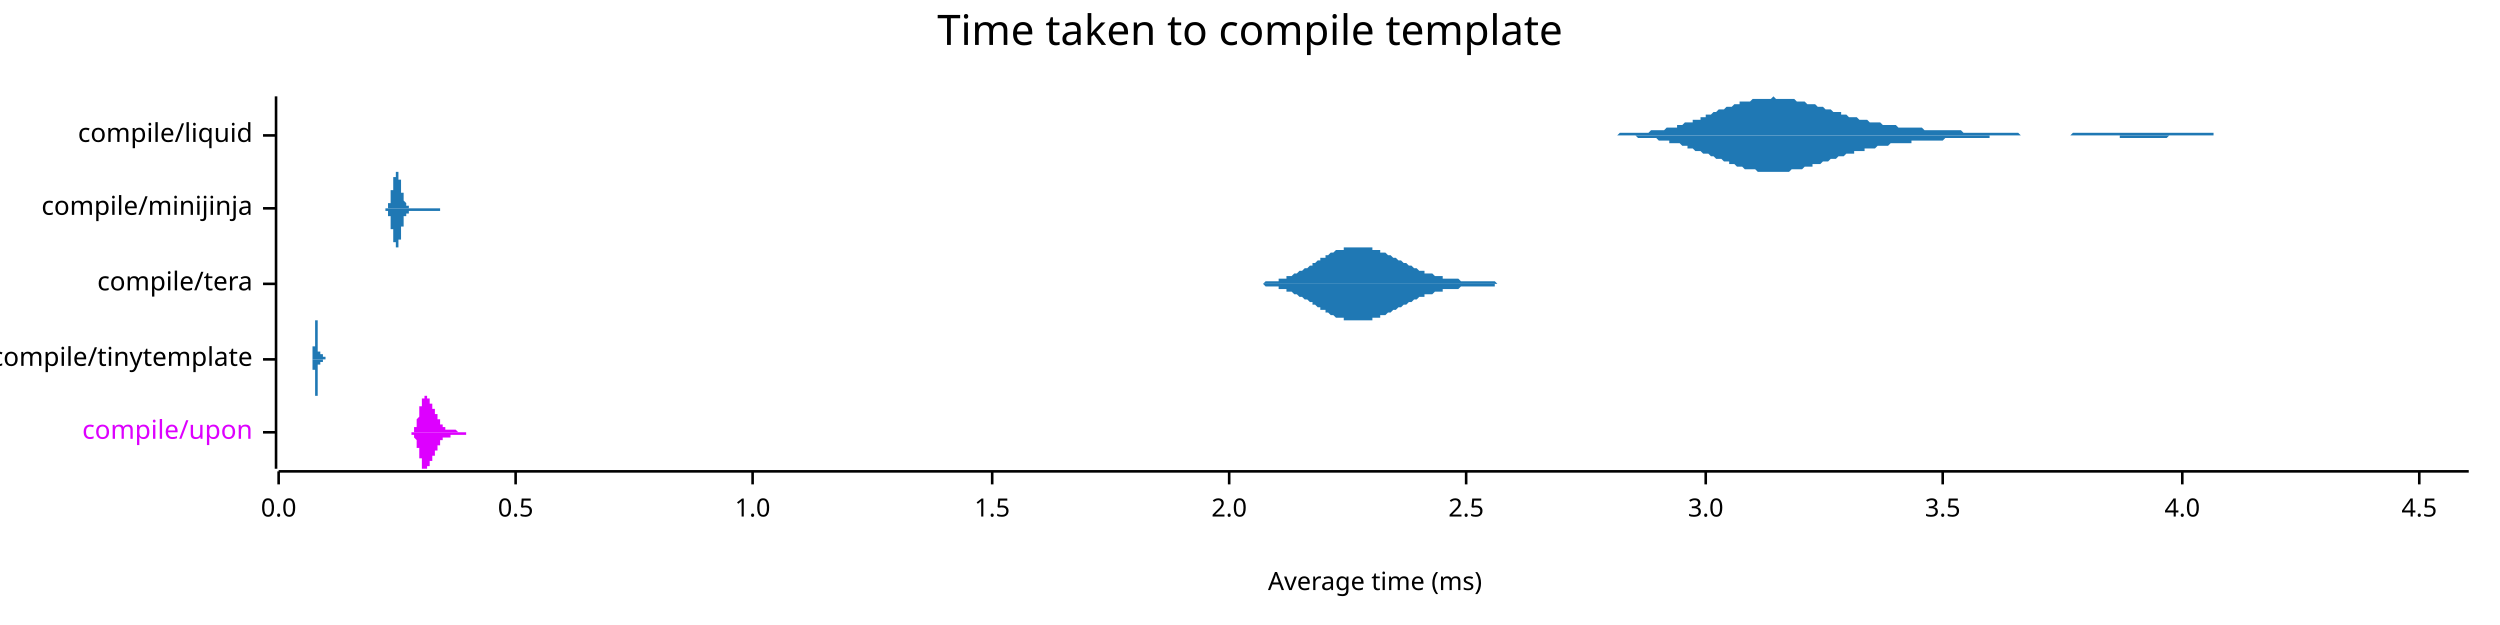
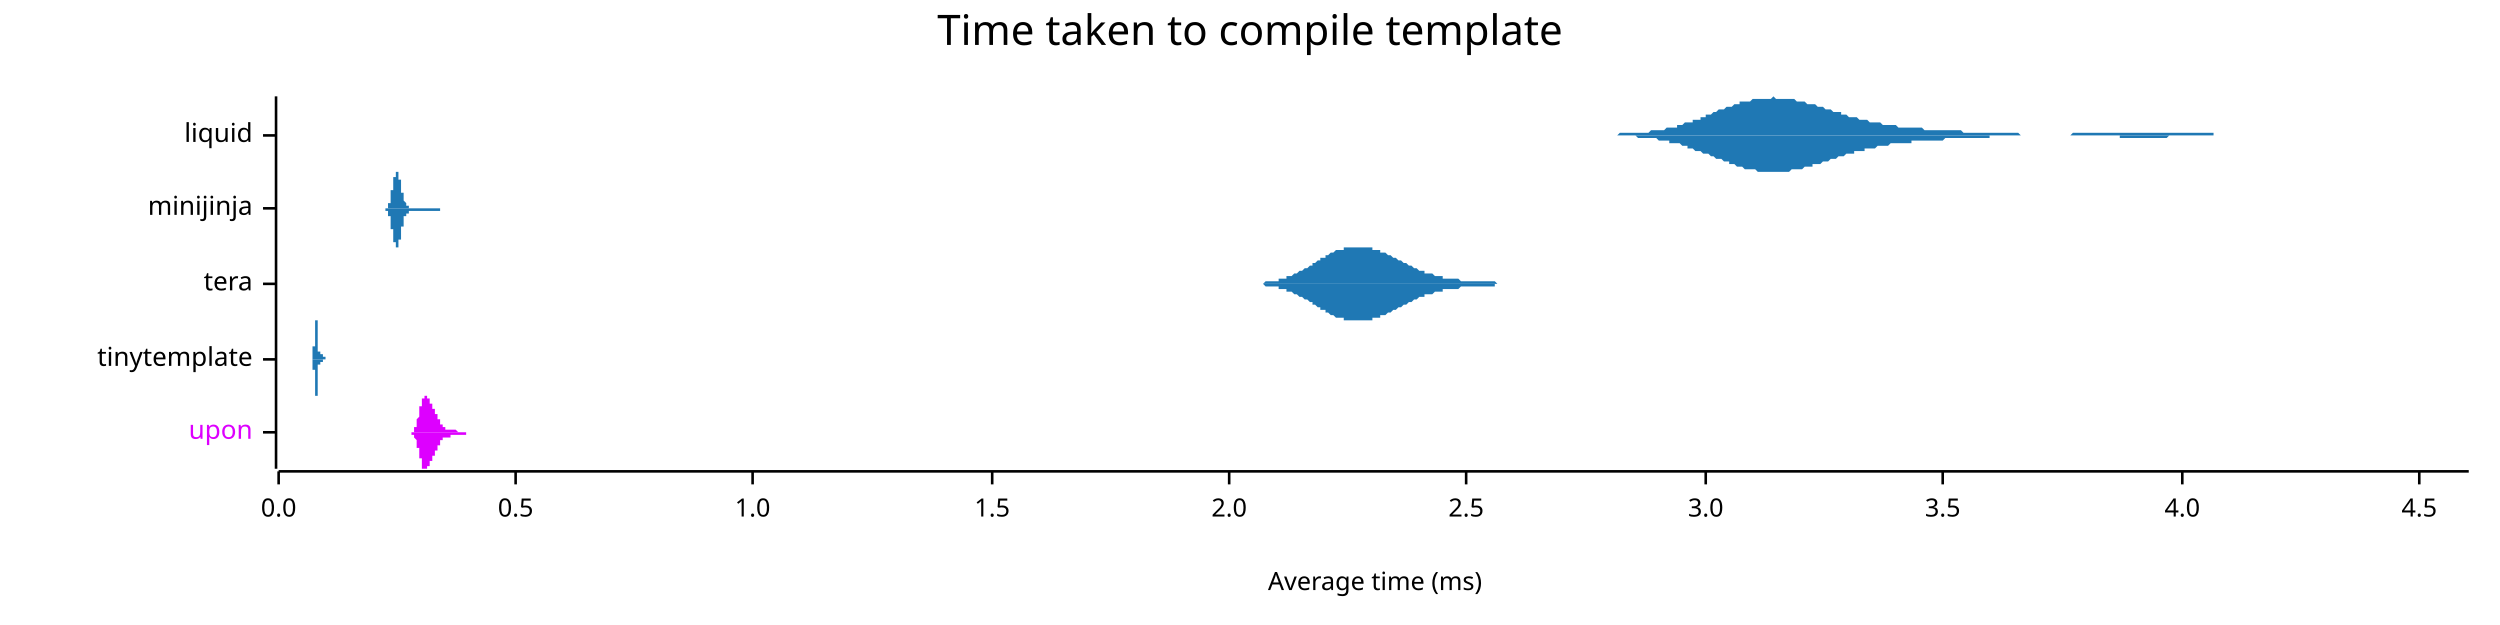
<svg xmlns="http://www.w3.org/2000/svg" width="960" height="240" viewBox="0 0 960 240" style="background-color:#ffffff">
  <text x="480" y="5" dy="0.76em" text-anchor="middle" font-family="sans-serif" font-size="16.129" opacity="1" fill="#000000">
Time taken to compile template
</text>
  <text x="528" y="229" dy="-0.5ex" text-anchor="middle" font-family="sans-serif" font-size="9.677" opacity="1" fill="#000000">
Average time (ms)
</text>
  <polyline fill="none" opacity="1" stroke="#000000" stroke-width="1" points="106,37 106,180 " />
  <text x="97" y="166" dy="0.5ex" text-anchor="end" font-family="sans-serif" font-size="10" opacity="1" fill="#dd00ff">
- compile/upon
+ upon
</text>
  <polyline fill="none" opacity="1" stroke="#000000" stroke-width="1" points="101,166 106,166 " />
  <text x="97" y="138" dy="0.5ex" text-anchor="end" font-family="sans-serif" font-size="10" opacity="1" fill="#000000">
- compile/tinytemplate
+ tinytemplate
</text>
  <polyline fill="none" opacity="1" stroke="#000000" stroke-width="1" points="101,138 106,138 " />
  <text x="97" y="109" dy="0.5ex" text-anchor="end" font-family="sans-serif" font-size="10" opacity="1" fill="#000000">
- compile/tera
+ tera
</text>
  <polyline fill="none" opacity="1" stroke="#000000" stroke-width="1" points="101,109 106,109 " />
  <text x="97" y="80" dy="0.5ex" text-anchor="end" font-family="sans-serif" font-size="10" opacity="1" fill="#000000">
- compile/minijinja
+ minijinja
</text>
  <polyline fill="none" opacity="1" stroke="#000000" stroke-width="1" points="101,80 106,80 " />
  <text x="97" y="52" dy="0.5ex" text-anchor="end" font-family="sans-serif" font-size="10" opacity="1" fill="#000000">
- compile/liquid
+ liquid
</text>
  <polyline fill="none" opacity="1" stroke="#000000" stroke-width="1" points="101,52 106,52 " />
  <polyline fill="none" opacity="1" stroke="#000000" stroke-width="1" points="107,181 948,181 " />
  <text x="107" y="191" dy="0.76em" text-anchor="middle" font-family="sans-serif" font-size="9.677" opacity="1" fill="#000000">
0.0
</text>
  <polyline fill="none" opacity="1" stroke="#000000" stroke-width="1" points="107,181 107,186 " />
  <text x="198" y="191" dy="0.76em" text-anchor="middle" font-family="sans-serif" font-size="9.677" opacity="1" fill="#000000">
0.5
</text>
  <polyline fill="none" opacity="1" stroke="#000000" stroke-width="1" points="198,181 198,186 " />
  <text x="289" y="191" dy="0.76em" text-anchor="middle" font-family="sans-serif" font-size="9.677" opacity="1" fill="#000000">
1.0
</text>
  <polyline fill="none" opacity="1" stroke="#000000" stroke-width="1" points="289,181 289,186 " />
  <text x="381" y="191" dy="0.76em" text-anchor="middle" font-family="sans-serif" font-size="9.677" opacity="1" fill="#000000">
1.5
</text>
  <polyline fill="none" opacity="1" stroke="#000000" stroke-width="1" points="381,181 381,186 " />
  <text x="472" y="191" dy="0.76em" text-anchor="middle" font-family="sans-serif" font-size="9.677" opacity="1" fill="#000000">
2.0
</text>
  <polyline fill="none" opacity="1" stroke="#000000" stroke-width="1" points="472,181 472,186 " />
  <text x="563" y="191" dy="0.76em" text-anchor="middle" font-family="sans-serif" font-size="9.677" opacity="1" fill="#000000">
2.5
</text>
  <polyline fill="none" opacity="1" stroke="#000000" stroke-width="1" points="563,181 563,186 " />
  <text x="655" y="191" dy="0.76em" text-anchor="middle" font-family="sans-serif" font-size="9.677" opacity="1" fill="#000000">
3.0
</text>
  <polyline fill="none" opacity="1" stroke="#000000" stroke-width="1" points="655,181 655,186 " />
  <text x="746" y="191" dy="0.76em" text-anchor="middle" font-family="sans-serif" font-size="9.677" opacity="1" fill="#000000">
3.5
</text>
  <polyline fill="none" opacity="1" stroke="#000000" stroke-width="1" points="746,181 746,186 " />
  <text x="838" y="191" dy="0.76em" text-anchor="middle" font-family="sans-serif" font-size="9.677" opacity="1" fill="#000000">
4.0
</text>
  <polyline fill="none" opacity="1" stroke="#000000" stroke-width="1" points="838,181 838,186 " />
  <text x="929" y="191" dy="0.76em" text-anchor="middle" font-family="sans-serif" font-size="9.677" opacity="1" fill="#000000">
4.5
</text>
  <polyline fill="none" opacity="1" stroke="#000000" stroke-width="1" points="929,181 929,186 " />
  <polygon opacity="1" fill="#dd00ff" points="156,166 156,166 156,166 156,166 156,166 157,166 157,166 157,166 157,166 157,166 157,166 157,166 157,166 157,166 157,166 157,166 157,166 157,166 157,166 157,166 157,166 157,166 157,166 157,166 158,166 158,166 158,166 158,166 158,166 158,166 158,166 158,166 158,166 158,166 158,166 158,166 158,166 158,166 158,166 158,166 158,166 158,166 158,166 158,166 159,166 159,165 159,165 159,165 159,165 159,165 159,165 159,165 159,165 159,165 159,165 159,165 159,165 159,165 159,164 159,164 159,164 159,164 159,164 160,164 160,164 160,164 160,163 160,163 160,163 160,163 160,163 160,163 160,162 160,162 160,162 160,162 160,162 160,162 160,161 160,161 160,161 160,161 161,160 161,160 161,160 161,160 161,160 161,159 161,159 161,159 161,159 161,158 161,158 161,158 161,158 161,157 161,157 161,157 161,157 161,156 161,156 162,156 162,156 162,155 162,155 162,155 162,155 162,155 162,154 162,154 162,154 162,154 162,154 162,154 162,153 162,153 162,153 162,153 162,153 162,153 163,153 163,152 163,152 163,152 163,152 163,152 163,152 163,152 163,152 163,152 163,152 163,152 163,152 163,152 163,152 163,152 163,152 163,152 163,152 164,152 164,152 164,152 164,152 164,152 164,152 164,152 164,152 164,152 164,153 164,153 164,153 164,153 164,153 164,153 164,153 164,153 164,153 164,153 165,153 165,153 165,154 165,154 165,154 165,154 165,154 165,154 165,154 165,154 165,154 165,154 165,154 165,155 165,155 165,155 165,155 165,155 165,155 165,155 166,155 166,155 166,155 166,156 166,156 166,156 166,156 166,156 166,156 166,156 166,156 166,156 166,156 166,156 166,157 166,157 166,157 166,157 166,157 167,157 167,157 167,157 167,157 167,157 167,158 167,158 167,158 167,158 167,158 167,158 167,158 167,158 167,158 167,159 167,159 167,159 167,159 167,159 168,159 168,159 168,159 168,159 168,160 168,160 168,160 168,160 168,160 168,160 168,160 168,160 168,161 168,161 168,161 168,161 168,161 168,161 168,161 169,161 169,161 169,162 169,162 169,162 169,162 169,162 169,162 169,162 169,162 169,162 169,163 169,163 169,163 169,163 169,163 169,163 169,163 169,163 170,163 170,163 170,163 170,164 170,164 170,164 170,164 170,164 170,164 170,164 170,164 170,164 170,164 170,164 170,164 170,164 170,164 170,164 170,164 171,164 171,164 171,164 171,164 171,164 171,164 171,164 171,164 171,164 171,164 171,164 171,164 171,164 171,165 171,165 171,165 171,165 171,165 171,165 171,165 172,165 172,165 172,165 172,165 172,165 172,165 172,165 172,165 172,165 172,165 172,165 172,165 172,165 172,165 172,165 172,165 172,165 172,165 172,165 173,165 173,165 173,165 173,165 173,165 173,165 173,165 173,165 173,165 173,165 173,165 173,165 173,165 173,165 173,165 173,165 173,165 173,165 173,165 174,165 174,165 174,165 174,165 174,165 174,165 174,165 174,165 174,165 174,165 174,165 174,165 174,165 174,165 174,165 174,165 174,165 174,165 174,165 175,165 175,165 175,165 175,165 175,165 175,165 175,165 175,165 175,165 175,165 175,165 175,165 175,165 175,165 175,165 175,165 175,165 175,165 175,165 176,166 176,166 176,166 176,166 176,166 176,166 176,166 176,166 176,166 176,166 176,166 176,166 176,166 176,166 176,166 176,166 176,166 176,166 176,166 177,166 177,166 177,166 177,166 177,166 177,166 177,166 177,166 177,166 177,166 177,166 177,166 177,166 177,166 177,166 177,166 177,166 177,166 177,166 177,166 178,166 178,166 178,166 178,166 178,166 178,166 178,166 178,166 178,166 178,166 178,166 178,166 178,166 178,166 178,166 178,166 178,166 178,166 178,166 179,166 179,166 179,166 179,166 179,166 179,166 179,166 179,166 179,166 179,166 179,166 179,166 179,166 179,166 179,166 179,166 179,166 179,166 179,166 180,166 180,166 180,166 180,166 180,166 180,166 180,166 180,166 180,166 180,166 180,166 180,166 180,166 180,166 180,166 180,166 180,166 180,166 180,166 181,166 181,166 181,166 181,166 181,166 181,166 181,166 181,166 181,166 181,166 181,166 181,166 181,166 181,166 181,166 181,166 181,166 181,166 181,166 182,166 182,166 182,166 182,166 182,166 182,166 182,166 182,166 182,166 182,166 182,166 182,166 182,166 182,166 182,166 182,166 182,166 156,166 " />
  <polygon opacity="1" fill="#dd00ff" points="156,166 156,166 156,166 156,166 156,166 157,166 157,166 157,166 157,166 157,166 157,166 157,166 157,166 157,166 157,166 157,166 157,166 157,166 157,166 157,166 157,166 157,166 157,166 157,166 158,166 158,166 158,166 158,166 158,166 158,166 158,166 158,166 158,166 158,166 158,167 158,167 158,167 158,167 158,167 158,167 158,167 158,167 158,167 158,167 159,167 159,167 159,167 159,167 159,167 159,167 159,167 159,167 159,167 159,167 159,168 159,168 159,168 159,168 159,168 159,168 159,168 159,168 159,168 160,169 160,169 160,169 160,169 160,169 160,169 160,169 160,170 160,170 160,170 160,170 160,170 160,170 160,171 160,171 160,171 160,171 160,172 160,172 161,172 161,172 161,172 161,173 161,173 161,173 161,173 161,174 161,174 161,174 161,174 161,175 161,175 161,175 161,175 161,176 161,176 161,176 161,176 162,176 162,177 162,177 162,177 162,177 162,178 162,178 162,178 162,178 162,178 162,179 162,179 162,179 162,179 162,179 162,179 162,179 162,180 162,180 163,180 163,180 163,180 163,180 163,180 163,180 163,180 163,180 163,180 163,180 163,180 163,180 163,180 163,180 163,180 163,180 163,180 163,180 163,180 164,180 164,180 164,180 164,180 164,180 164,180 164,180 164,180 164,180 164,180 164,180 164,180 164,180 164,180 164,179 164,179 164,179 164,179 164,179 165,179 165,179 165,179 165,179 165,179 165,179 165,178 165,178 165,178 165,178 165,178 165,178 165,178 165,178 165,178 165,178 165,178 165,177 165,177 165,177 166,177 166,177 166,177 166,177 166,177 166,177 166,177 166,177 166,176 166,176 166,176 166,176 166,176 166,176 166,176 166,176 166,176 166,176 166,175 167,175 167,175 167,175 167,175 167,175 167,175 167,175 167,175 167,174 167,174 167,174 167,174 167,174 167,174 167,174 167,174 167,174 167,173 167,173 168,173 168,173 168,173 168,173 168,173 168,173 168,173 168,172 168,172 168,172 168,172 168,172 168,172 168,172 168,172 168,171 168,171 168,171 168,171 169,171 169,171 169,171 169,171 169,171 169,170 169,170 169,170 169,170 169,170 169,170 169,170 169,170 169,170 169,170 169,169 169,169 169,169 169,169 170,169 170,169 170,169 170,169 170,169 170,169 170,169 170,169 170,169 170,168 170,168 170,168 170,168 170,168 170,168 170,168 170,168 170,168 170,168 171,168 171,168 171,168 171,168 171,168 171,168 171,168 171,168 171,168 171,168 171,168 171,168 171,168 171,168 171,168 171,168 171,168 171,168 171,168 171,168 172,168 172,168 172,168 172,168 172,168 172,168 172,168 172,168 172,168 172,168 172,168 172,168 172,168 172,168 172,168 172,168 172,168 172,168 172,168 173,168 173,168 173,168 173,168 173,168 173,168 173,168 173,168 173,168 173,168 173,168 173,168 173,168 173,168 173,168 173,168 173,168 173,168 173,167 174,167 174,167 174,167 174,167 174,167 174,167 174,167 174,167 174,167 174,167 174,167 174,167 174,167 174,167 174,167 174,167 174,167 174,167 174,167 175,167 175,167 175,167 175,167 175,167 175,167 175,167 175,167 175,167 175,167 175,167 175,167 175,167 175,167 175,167 175,167 175,167 175,167 175,167 176,167 176,167 176,167 176,167 176,167 176,167 176,167 176,167 176,167 176,167 176,167 176,167 176,167 176,167 176,167 176,167 176,167 176,167 176,167 177,167 177,167 177,167 177,167 177,167 177,167 177,167 177,167 177,167 177,167 177,167 177,167 177,167 177,167 177,167 177,167 177,167 177,167 177,167 177,167 178,167 178,167 178,167 178,167 178,167 178,167 178,167 178,167 178,167 178,167 178,167 178,167 178,167 178,167 178,167 178,167 178,167 178,167 178,167 179,167 179,167 179,167 179,167 179,167 179,167 179,167 179,167 179,167 179,167 179,167 179,167 179,167 179,166 179,166 179,166 179,166 179,166 179,166 180,166 180,166 180,166 180,166 180,166 180,166 180,166 180,166 180,166 180,166 180,166 180,166 180,166 180,166 180,166 180,166 180,166 180,166 180,166 181,166 181,166 181,166 181,166 181,166 181,166 181,166 181,166 181,166 181,166 181,166 181,166 181,166 181,166 181,166 181,166 181,166 181,166 181,166 182,166 182,166 182,166 182,166 182,166 182,166 182,166 182,166 182,166 182,166 182,166 182,166 182,166 182,166 182,166 182,166 182,166 156,166 " />
  <polygon opacity="1" fill="#1F78B4" points="119,138 119,138 119,138 119,138 119,138 119,138 119,138 119,138 119,138 119,138 119,138 119,138 119,138 119,138 119,138 119,138 119,138 119,138 119,138 120,138 120,138 120,138 120,138 120,138 120,138 120,138 120,138 120,137 120,137 120,137 120,137 120,137 120,137 120,137 120,137 120,137 120,137 120,137 120,137 120,137 120,137 120,137 120,137 120,137 120,137 120,137 120,137 120,137 120,137 120,137 120,137 120,137 120,137 120,137 120,137 120,137 120,137 120,137 120,137 120,137 120,136 120,136 120,136 120,136 120,136 120,136 120,136 120,136 120,136 120,136 120,136 120,136 120,136 120,135 120,135 120,135 120,135 120,135 120,135 120,135 120,135 120,135 120,134 120,134 120,134 120,134 120,134 120,134 120,134 120,133 120,133 120,133 120,133 120,133 121,133 121,133 121,132 121,132 121,132 121,132 121,132 121,132 121,131 121,131 121,131 121,131 121,131 121,131 121,130 121,130 121,130 121,130 121,130 121,129 121,129 121,129 121,129 121,129 121,129 121,128 121,128 121,128 121,128 121,128 121,128 121,127 121,127 121,127 121,127 121,127 121,127 121,126 121,126 121,126 121,126 121,126 121,126 121,126 121,125 121,125 121,125 121,125 121,125 121,125 121,125 121,125 121,124 121,124 121,124 121,124 121,124 121,124 121,124 121,124 121,124 121,124 121,124 121,124 121,123 121,123 121,123 121,123 121,123 121,123 121,123 121,123 121,123 121,123 121,123 122,123 122,123 122,123 122,123 122,124 122,124 122,124 122,124 122,124 122,124 122,124 122,124 122,124 122,124 122,125 122,125 122,125 122,125 122,125 122,125 122,126 122,126 122,126 122,126 122,126 122,127 122,127 122,127 122,127 122,127 122,128 122,128 122,128 122,128 122,128 122,129 122,129 122,129 122,129 122,130 122,130 122,130 122,130 122,130 122,131 122,131 122,131 122,131 122,131 122,132 122,132 122,132 122,132 122,132 122,132 122,133 122,133 122,133 122,133 122,133 122,133 122,134 122,134 122,134 122,134 122,134 122,134 122,134 122,134 122,135 122,135 122,135 122,135 122,135 122,135 123,135 123,135 123,135 123,135 123,135 123,135 123,136 123,136 123,136 123,136 123,136 123,136 123,136 123,136 123,136 123,136 123,136 123,136 123,136 123,136 123,136 123,136 123,136 123,136 123,136 123,136 123,136 123,136 123,136 123,136 123,136 123,136 123,136 123,136 123,136 123,136 123,136 123,136 123,136 123,136 123,136 123,136 123,136 123,136 123,136 123,136 123,136 123,136 123,136 123,136 123,136 123,136 123,136 123,136 123,136 123,136 123,136 123,136 123,136 123,136 123,136 123,136 123,136 123,136 123,136 123,136 123,136 123,136 123,136 123,136 123,136 123,136 123,136 123,136 123,136 124,136 124,136 124,136 124,136 124,136 124,136 124,136 124,136 124,136 124,136 124,136 124,136 124,136 124,136 124,136 124,136 124,136 124,136 124,136 124,136 124,136 124,136 124,136 124,136 124,136 124,136 124,136 124,136 124,136 124,136 124,136 124,136 124,136 124,136 124,136 124,136 124,136 124,136 124,136 124,136 124,136 124,136 124,137 124,137 124,137 124,137 124,137 124,137 124,137 124,137 124,137 124,137 124,137 124,137 124,137 124,137 124,137 124,137 124,137 124,137 124,137 124,137 124,137 124,137 124,137 124,137 124,137 124,137 124,137 124,137 124,137 124,137 124,137 124,137 124,137 125,137 125,137 125,137 125,137 125,137 125,137 125,137 125,137 125,137 125,137 125,137 125,137 125,137 125,137 125,137 125,137 125,137 125,137 125,137 125,137 125,137 125,137 125,137 125,137 125,137 125,137 125,137 125,137 125,137 125,137 125,137 125,137 125,137 125,137 125,137 125,137 125,137 125,137 125,137 125,137 125,137 125,137 125,137 125,137 125,137 125,137 125,137 125,137 125,137 125,137 125,137 125,137 125,137 125,137 125,137 125,137 125,137 125,137 125,137 125,137 125,137 125,137 125,137 125,138 125,138 125,138 125,138 125,138 125,138 125,138 125,138 125,138 125,138 125,138 125,138 126,138 126,138 126,138 126,138 126,138 126,138 126,138 126,138 126,138 126,138 126,138 126,138 126,138 126,138 126,138 126,138 126,138 126,138 126,138 126,138 126,138 126,138 126,138 126,138 126,138 126,138 126,138 126,138 126,138 126,138 126,138 126,138 119,138 " />
  <polygon opacity="1" fill="#1F78B4" points="119,138 119,138 119,138 119,138 119,138 119,138 119,138 119,138 119,138 119,138 119,138 119,138 119,138 119,138 119,138 119,138 119,138 119,138 119,138 120,138 120,138 120,138 120,138 120,138 120,138 120,138 120,138 120,138 120,138 120,138 120,138 120,138 120,138 120,138 120,138 120,138 120,138 120,138 120,138 120,138 120,138 120,138 120,138 120,138 120,138 120,138 120,138 120,138 120,138 120,138 120,138 120,138 120,138 120,138 120,138 120,138 120,138 120,139 120,139 120,139 120,139 120,139 120,139 120,139 120,139 120,139 120,139 120,139 120,139 120,139 120,139 120,140 120,140 120,140 120,140 120,140 120,140 120,140 120,140 120,140 120,141 120,141 120,141 120,141 120,141 120,141 120,141 120,141 120,142 120,142 120,142 120,142 120,142 120,142 121,142 121,143 121,143 121,143 121,143 121,143 121,143 121,144 121,144 121,144 121,144 121,144 121,144 121,145 121,145 121,145 121,145 121,145 121,146 121,146 121,146 121,146 121,146 121,146 121,147 121,147 121,147 121,147 121,147 121,147 121,148 121,148 121,148 121,148 121,148 121,148 121,149 121,149 121,149 121,149 121,149 121,149 121,149 121,150 121,150 121,150 121,150 121,150 121,150 121,150 121,151 121,151 121,151 121,151 121,151 121,151 121,151 121,151 121,151 121,151 121,151 121,152 121,152 121,152 121,152 121,152 121,152 121,152 121,152 121,152 121,152 121,152 121,152 121,152 121,152 122,152 122,152 122,152 122,152 122,152 122,152 122,152 122,151 122,151 122,151 122,151 122,151 122,151 122,151 122,151 122,150 122,150 122,150 122,150 122,150 122,150 122,149 122,149 122,149 122,149 122,149 122,148 122,148 122,148 122,148 122,148 122,147 122,147 122,147 122,147 122,147 122,146 122,146 122,146 122,146 122,145 122,145 122,145 122,145 122,145 122,144 122,144 122,144 122,144 122,144 122,143 122,143 122,143 122,143 122,143 122,143 122,142 122,142 122,142 122,142 122,142 122,142 122,142 122,141 122,141 122,141 122,141 122,141 122,141 122,141 122,141 122,140 122,140 122,140 122,140 123,140 123,140 123,140 123,140 123,140 123,140 123,140 123,140 123,140 123,139 123,139 123,139 123,139 123,139 123,139 123,139 123,139 123,139 123,139 123,139 123,139 123,139 123,139 123,139 123,139 123,139 123,139 123,139 123,139 123,139 123,139 123,139 123,139 123,139 123,139 123,139 123,139 123,139 123,139 123,139 123,139 123,139 123,139 123,139 123,139 123,139 123,139 123,139 123,139 123,139 123,139 123,139 123,139 123,139 123,139 123,139 123,139 123,139 123,139 123,139 123,139 123,139 123,139 123,139 123,139 123,139 123,139 123,139 123,139 123,139 123,139 123,139 123,139 123,139 123,139 124,139 124,139 124,139 124,139 124,139 124,139 124,139 124,139 124,139 124,139 124,139 124,139 124,139 124,139 124,139 124,139 124,139 124,139 124,139 124,139 124,139 124,139 124,139 124,139 124,139 124,139 124,139 124,139 124,139 124,139 124,139 124,139 124,139 124,139 124,139 124,139 124,139 124,139 124,139 124,139 124,139 124,139 124,139 124,139 124,139 124,139 124,139 124,139 124,139 124,139 124,139 124,139 124,139 124,139 124,138 124,138 124,138 124,138 124,138 124,138 124,138 124,138 124,138 124,138 124,138 124,138 124,138 124,138 124,138 124,138 124,138 124,138 124,138 124,138 124,138 125,138 125,138 125,138 125,138 125,138 125,138 125,138 125,138 125,138 125,138 125,138 125,138 125,138 125,138 125,138 125,138 125,138 125,138 125,138 125,138 125,138 125,138 125,138 125,138 125,138 125,138 125,138 125,138 125,138 125,138 125,138 125,138 125,138 125,138 125,138 125,138 125,138 125,138 125,138 125,138 125,138 125,138 125,138 125,138 125,138 125,138 125,138 125,138 125,138 125,138 125,138 125,138 125,138 125,138 125,138 125,138 125,138 125,138 125,138 125,138 125,138 125,138 125,138 125,138 125,138 125,138 125,138 125,138 125,138 125,138 125,138 125,138 125,138 125,138 125,138 126,138 126,138 126,138 126,138 126,138 126,138 126,138 126,138 126,138 126,138 126,138 126,138 126,138 126,138 126,138 126,138 126,138 126,138 126,138 126,138 126,138 126,138 126,138 126,138 126,138 126,138 126,138 126,138 126,138 126,138 126,138 126,138 119,138 " />
  <polygon opacity="1" fill="#1F78B4" points="472,109 472,109 473,109 473,109 474,109 474,109 475,109 475,109 476,109 476,109 477,109 477,109 478,109 478,109 479,109 479,109 480,109 480,109 481,109 481,109 482,109 482,109 483,109 484,109 484,109 485,109 485,109 486,108 486,108 487,108 487,108 488,108 488,108 489,108 489,108 490,108 490,108 491,108 491,107 492,107 492,107 493,107 493,107 494,107 494,106 495,106 495,106 496,106 496,106 497,105 497,105 498,105 498,105 499,104 500,104 500,104 501,103 501,103 502,103 502,103 503,102 503,102 504,102 504,101 505,101 505,101 506,100 506,100 507,100 507,99 508,99 508,99 509,99 509,98 510,98 510,98 511,97 511,97 512,97 512,97 513,96 513,96 514,96 514,96 515,96 516,96 516,95 517,95 517,95 518,95 518,95 519,95 519,95 520,95 520,95 521,95 521,95 522,95 522,95 523,95 523,95 524,95 524,95 525,95 525,95 526,95 526,95 527,95 527,96 528,96 528,96 529,96 529,96 530,96 530,97 531,97 531,97 532,97 533,98 533,98 534,98 534,98 535,99 535,99 536,99 536,99 537,100 537,100 538,100 538,100 539,101 539,101 540,101 540,101 541,102 541,102 542,102 542,102 543,103 543,103 544,103 544,103 545,104 545,104 546,104 546,104 547,104 547,105 548,105 549,105 549,105 550,105 550,105 551,106 551,106 552,106 552,106 553,106 553,106 554,106 554,107 555,107 555,107 556,107 556,107 557,107 557,107 558,107 558,107 559,107 559,107 560,107 560,107 561,108 561,108 562,108 562,108 563,108 563,108 564,108 565,108 565,108 566,108 566,108 567,108 567,108 568,108 568,108 569,108 569,108 570,108 570,108 571,108 571,108 572,108 572,108 573,108 573,108 574,108 574,108 575,109 575,109 576,109 576,109 577,109 577,109 578,109 578,109 579,109 579,109 580,109 581,109 581,109 582,109 582,109 583,109 583,109 584,109 584,109 585,109 585,109 586,109 586,109 587,109 587,109 588,109 588,109 589,109 589,109 590,109 590,109 591,109 591,109 592,109 592,109 593,109 593,109 594,109 594,109 595,109 595,109 596,109 597,109 597,109 598,109 598,109 599,109 599,109 600,109 600,109 601,109 601,109 602,109 602,109 603,109 603,109 604,109 604,109 605,109 605,109 606,109 606,109 607,109 607,109 608,109 608,109 609,109 609,109 610,109 610,109 611,109 611,109 612,109 612,109 613,109 614,109 614,109 615,109 615,109 616,109 616,109 617,109 617,109 618,109 618,109 619,109 619,109 620,109 620,109 621,109 621,109 622,109 622,109 623,109 623,109 624,109 624,109 625,109 625,109 626,109 626,109 627,109 627,109 628,109 628,109 629,109 630,109 630,109 631,109 631,109 632,109 632,109 633,109 633,109 634,109 634,109 635,109 635,109 636,109 636,109 637,109 637,109 638,109 638,109 639,109 639,109 640,109 640,109 641,109 641,109 642,109 642,109 643,109 643,109 644,109 644,109 645,109 646,109 646,109 647,109 647,109 648,109 648,109 649,109 649,109 650,109 650,109 651,109 651,109 652,109 652,109 653,109 653,109 654,109 654,109 655,109 655,109 656,109 656,109 657,109 657,109 658,109 658,109 659,109 659,109 660,109 660,109 661,109 662,109 662,109 663,109 663,109 664,109 664,109 665,109 665,109 666,109 666,109 667,109 667,109 668,109 668,109 669,109 669,109 670,109 670,109 671,109 671,109 672,109 672,109 673,109 673,109 674,109 674,109 675,109 675,109 676,109 676,109 677,109 678,109 678,109 679,109 679,109 680,109 680,109 681,109 681,109 682,109 682,109 683,109 683,109 684,109 684,109 685,109 685,109 686,109 686,109 687,109 687,109 688,109 688,109 689,109 689,109 690,109 690,109 691,109 691,109 692,109 692,109 693,109 693,109 694,109 695,109 695,109 696,109 696,109 697,109 697,109 698,109 698,109 699,109 699,109 700,109 700,109 701,109 701,109 702,109 702,109 703,109 703,109 704,109 704,109 705,109 705,109 706,109 706,109 707,109 707,109 708,109 708,109 709,109 709,109 710,109 711,109 711,109 712,109 712,109 713,109 713,109 714,109 714,109 715,109 715,109 716,109 716,109 717,109 717,109 718,109 718,109 719,109 719,109 720,109 720,109 721,109 721,109 722,109 722,109 723,109 723,109 724,109 724,109 725,109 725,109 726,109 727,109 727,109 728,109 728,109 729,109 729,109 729,109 472,109 " />
  <polygon opacity="1" fill="#1F78B4" points="472,109 472,109 473,109 473,109 474,109 474,109 475,109 475,109 476,109 476,109 477,109 477,109 478,109 478,109 479,109 479,109 480,109 480,109 481,109 481,109 482,109 482,109 483,109 484,109 484,109 485,109 485,109 486,110 486,110 487,110 487,110 488,110 488,110 489,110 489,110 490,110 490,110 491,110 491,111 492,111 492,111 493,111 493,111 494,111 494,112 495,112 495,112 496,112 496,112 497,113 497,113 498,113 498,113 499,114 500,114 500,114 501,115 501,115 502,115 502,115 503,116 503,116 504,116 504,117 505,117 505,117 506,118 506,118 507,118 507,119 508,119 508,119 509,119 509,120 510,120 510,120 511,121 511,121 512,121 512,121 513,122 513,122 514,122 514,122 515,122 516,122 516,123 517,123 517,123 518,123 518,123 519,123 519,123 520,123 520,123 521,123 521,123 522,123 522,123 523,123 523,123 524,123 524,123 525,123 525,123 526,123 526,123 527,123 527,122 528,122 528,122 529,122 529,122 530,122 530,121 531,121 531,121 532,121 533,120 533,120 534,120 534,120 535,119 535,119 536,119 536,119 537,118 537,118 538,118 538,118 539,117 539,117 540,117 540,117 541,116 541,116 542,116 542,116 543,115 543,115 544,115 544,115 545,114 545,114 546,114 546,114 547,114 547,113 548,113 549,113 549,113 550,113 550,113 551,112 551,112 552,112 552,112 553,112 553,112 554,112 554,111 555,111 555,111 556,111 556,111 557,111 557,111 558,111 558,111 559,111 559,111 560,111 560,111 561,110 561,110 562,110 562,110 563,110 563,110 564,110 565,110 565,110 566,110 566,110 567,110 567,110 568,110 568,110 569,110 569,110 570,110 570,110 571,110 571,110 572,110 572,110 573,110 573,110 574,110 574,109 575,109 575,109 576,109 576,109 577,109 577,109 578,109 578,109 579,109 579,109 580,109 581,109 581,109 582,109 582,109 583,109 583,109 584,109 584,109 585,109 585,109 586,109 586,109 587,109 587,109 588,109 588,109 589,109 589,109 590,109 590,109 591,109 591,109 592,109 592,109 593,109 593,109 594,109 594,109 595,109 595,109 596,109 597,109 597,109 598,109 598,109 599,109 599,109 600,109 600,109 601,109 601,109 602,109 602,109 603,109 603,109 604,109 604,109 605,109 605,109 606,109 606,109 607,109 607,109 608,109 608,109 609,109 609,109 610,109 610,109 611,109 611,109 612,109 612,109 613,109 614,109 614,109 615,109 615,109 616,109 616,109 617,109 617,109 618,109 618,109 619,109 619,109 620,109 620,109 621,109 621,109 622,109 622,109 623,109 623,109 624,109 624,109 625,109 625,109 626,109 626,109 627,109 627,109 628,109 628,109 629,109 630,109 630,109 631,109 631,109 632,109 632,109 633,109 633,109 634,109 634,109 635,109 635,109 636,109 636,109 637,109 637,109 638,109 638,109 639,109 639,109 640,109 640,109 641,109 641,109 642,109 642,109 643,109 643,109 644,109 644,109 645,109 646,109 646,109 647,109 647,109 648,109 648,109 649,109 649,109 650,109 650,109 651,109 651,109 652,109 652,109 653,109 653,109 654,109 654,109 655,109 655,109 656,109 656,109 657,109 657,109 658,109 658,109 659,109 659,109 660,109 660,109 661,109 662,109 662,109 663,109 663,109 664,109 664,109 665,109 665,109 666,109 666,109 667,109 667,109 668,109 668,109 669,109 669,109 670,109 670,109 671,109 671,109 672,109 672,109 673,109 673,109 674,109 674,109 675,109 675,109 676,109 676,109 677,109 678,109 678,109 679,109 679,109 680,109 680,109 681,109 681,109 682,109 682,109 683,109 683,109 684,109 684,109 685,109 685,109 686,109 686,109 687,109 687,109 688,109 688,109 689,109 689,109 690,109 690,109 691,109 691,109 692,109 692,109 693,109 693,109 694,109 695,109 695,109 696,109 696,109 697,109 697,109 698,109 698,109 699,109 699,109 700,109 700,109 701,109 701,109 702,109 702,109 703,109 703,109 704,109 704,109 705,109 705,109 706,109 706,109 707,109 707,109 708,109 708,109 709,109 709,109 710,109 711,109 711,109 712,109 712,109 713,109 713,109 714,109 714,109 715,109 715,109 716,109 716,109 717,109 717,109 718,109 718,109 719,109 719,109 720,109 720,109 721,109 721,109 722,109 722,109 723,109 723,109 724,109 724,109 725,109 725,109 726,109 727,109 727,109 728,109 728,109 729,109 729,109 729,109 472,109 " />
  <polygon opacity="1" fill="#1F78B4" points="147,80 147,80 147,80 147,80 147,80 147,80 147,80 148,80 148,80 148,80 148,80 148,80 148,80 148,80 148,80 148,80 148,80 148,80 148,80 148,80 148,80 148,80 148,80 148,80 148,80 148,80 148,80 148,80 149,80 149,80 149,80 149,80 149,80 149,80 149,79 149,79 149,79 149,79 149,79 149,79 149,79 149,79 149,79 149,79 149,78 149,78 149,78 149,78 149,78 150,78 150,77 150,77 150,77 150,77 150,77 150,77 150,76 150,76 150,76 150,76 150,75 150,75 150,75 150,75 150,74 150,74 150,74 150,74 150,73 150,73 150,73 151,73 151,72 151,72 151,72 151,72 151,71 151,71 151,71 151,71 151,70 151,70 151,70 151,70 151,69 151,69 151,69 151,69 151,68 151,68 151,68 151,68 152,68 152,67 152,67 152,67 152,67 152,67 152,67 152,67 152,67 152,66 152,66 152,66 152,66 152,66 152,66 152,66 152,66 152,66 152,66 152,66 152,66 153,66 153,66 153,66 153,66 153,66 153,67 153,67 153,67 153,67 153,67 153,67 153,67 153,67 153,68 153,68 153,68 153,68 153,68 153,69 153,69 153,69 154,69 154,69 154,70 154,70 154,70 154,70 154,71 154,71 154,71 154,71 154,72 154,72 154,72 154,72 154,73 154,73 154,73 154,73 154,73 154,74 154,74 155,74 155,74 155,75 155,75 155,75 155,75 155,75 155,75 155,76 155,76 155,76 155,76 155,76 155,76 155,77 155,77 155,77 155,77 155,77 155,77 155,77 155,77 156,78 156,78 156,78 156,78 156,78 156,78 156,78 156,78 156,78 156,78 156,78 156,78 156,79 156,79 156,79 156,79 156,79 156,79 156,79 156,79 156,79 157,79 157,79 157,79 157,79 157,79 157,79 157,79 157,79 157,79 157,79 157,79 157,79 157,79 157,79 157,79 157,79 157,80 157,80 157,80 157,80 157,80 158,80 158,80 158,80 158,80 158,80 158,80 158,80 158,80 158,80 158,80 158,80 158,80 158,80 158,80 158,80 158,80 158,80 158,80 158,80 158,80 158,80 159,80 159,80 159,80 159,80 159,80 159,80 159,80 159,80 159,80 159,80 159,80 159,80 159,80 159,80 159,80 159,80 159,80 159,80 159,80 159,80 159,80 159,80 160,80 160,80 160,80 160,80 160,80 160,80 160,80 160,80 160,80 160,80 160,80 160,80 160,80 160,80 160,80 160,80 160,80 160,80 160,80 160,80 160,80 161,80 161,80 161,80 161,80 161,80 161,80 161,80 161,80 161,80 161,80 161,80 161,80 161,80 161,80 161,80 161,80 161,80 161,80 161,80 161,80 161,80 162,80 162,80 162,80 162,80 162,80 162,80 162,80 162,80 162,80 162,80 162,80 162,80 162,80 162,80 162,80 162,80 162,80 162,80 162,80 162,80 162,80 163,80 163,80 163,80 163,80 163,80 163,80 163,80 163,80 163,80 163,80 163,80 163,80 163,80 163,80 163,80 163,80 163,80 163,80 163,80 163,80 163,80 163,80 164,80 164,80 164,80 164,80 164,80 164,80 164,80 164,80 164,80 164,80 164,80 164,80 164,80 164,80 164,80 164,80 164,80 164,80 164,80 164,80 164,80 165,80 165,80 165,80 165,80 165,80 165,80 165,80 165,80 165,80 165,80 165,80 165,80 165,80 165,80 165,80 165,80 165,80 165,80 165,80 165,80 165,80 166,80 166,80 166,80 166,80 166,80 166,80 166,80 166,80 166,80 166,80 166,80 166,80 166,80 166,80 166,80 166,80 166,80 166,80 166,80 166,80 166,80 167,80 167,80 167,80 167,80 167,80 167,80 167,80 167,80 167,80 167,80 167,80 167,80 167,80 167,80 167,80 167,80 167,80 167,80 167,80 167,80 167,80 168,80 168,80 168,80 168,80 168,80 168,80 168,80 168,80 168,80 168,80 168,80 168,80 168,80 168,80 168,80 168,80 168,80 168,80 168,80 168,80 168,80 168,80 169,80 169,80 169,80 169,80 169,80 169,80 169,80 169,80 169,80 169,80 169,80 169,80 169,80 169,80 169,80 169,80 169,80 169,80 169,80 169,80 169,80 170,80 170,80 170,80 170,80 170,80 170,80 170,80 170,80 170,80 170,80 170,80 170,80 170,80 170,80 170,80 170,80 170,80 170,80 170,80 170,80 170,80 171,80 171,80 171,80 171,80 171,80 171,80 147,80 " />
  <polygon opacity="1" fill="#1F78B4" points="147,80 147,80 147,80 147,80 147,80 147,80 147,80 148,80 148,80 148,80 148,80 148,80 148,80 148,81 148,81 148,81 148,81 148,81 148,81 148,81 148,81 148,81 148,81 148,81 148,81 148,81 148,81 148,81 149,81 149,81 149,81 149,81 149,81 149,81 149,81 149,81 149,81 149,82 149,82 149,82 149,82 149,82 149,82 149,82 149,82 149,83 149,83 149,83 149,83 150,83 150,83 150,83 150,84 150,84 150,84 150,84 150,84 150,85 150,85 150,85 150,85 150,86 150,86 150,86 150,86 150,87 150,87 150,87 150,87 150,88 150,88 151,88 151,88 151,89 151,89 151,89 151,90 151,90 151,90 151,90 151,91 151,91 151,91 151,91 151,92 151,92 151,92 151,92 151,92 151,93 151,93 151,93 152,93 152,93 152,93 152,94 152,94 152,94 152,94 152,94 152,94 152,94 152,94 152,95 152,95 152,95 152,95 152,95 152,95 152,95 152,95 152,95 152,95 153,95 153,95 153,94 153,94 153,94 153,94 153,94 153,94 153,94 153,94 153,94 153,93 153,93 153,93 153,93 153,93 153,93 153,92 153,92 153,92 153,92 154,92 154,91 154,91 154,91 154,91 154,90 154,90 154,90 154,90 154,89 154,89 154,89 154,89 154,88 154,88 154,88 154,88 154,88 154,87 154,87 154,87 155,87 155,86 155,86 155,86 155,86 155,86 155,85 155,85 155,85 155,85 155,85 155,85 155,84 155,84 155,84 155,84 155,84 155,84 155,84 155,84 155,83 155,83 156,83 156,83 156,83 156,83 156,83 156,83 156,83 156,83 156,83 156,82 156,82 156,82 156,82 156,82 156,82 156,82 156,82 156,82 156,82 156,82 156,82 157,82 157,82 157,82 157,82 157,82 157,82 157,82 157,82 157,82 157,81 157,81 157,81 157,81 157,81 157,81 157,81 157,81 157,81 157,81 157,81 157,81 158,81 158,81 158,81 158,81 158,81 158,81 158,81 158,81 158,81 158,81 158,81 158,81 158,81 158,81 158,81 158,81 158,81 158,81 158,81 158,81 158,81 159,81 159,81 159,81 159,81 159,81 159,81 159,81 159,81 159,81 159,81 159,81 159,81 159,81 159,81 159,81 159,81 159,81 159,81 159,81 159,81 159,81 159,81 160,81 160,81 160,81 160,81 160,81 160,81 160,81 160,81 160,81 160,81 160,81 160,81 160,81 160,81 160,81 160,81 160,81 160,81 160,81 160,81 160,81 161,81 161,81 161,81 161,81 161,81 161,81 161,81 161,81 161,81 161,81 161,81 161,81 161,81 161,81 161,81 161,81 161,81 161,81 161,81 161,81 161,81 162,81 162,81 162,81 162,81 162,81 162,81 162,81 162,81 162,81 162,81 162,81 162,81 162,81 162,81 162,81 162,81 162,81 162,81 162,81 162,81 162,81 163,81 163,81 163,81 163,81 163,81 163,81 163,81 163,81 163,81 163,81 163,81 163,81 163,81 163,81 163,81 163,81 163,81 163,81 163,81 163,81 163,81 163,81 164,81 164,81 164,81 164,81 164,81 164,81 164,81 164,81 164,81 164,81 164,81 164,81 164,81 164,81 164,81 164,81 164,81 164,81 164,81 164,81 164,81 165,81 165,81 165,81 165,81 165,81 165,81 165,81 165,81 165,81 165,81 165,81 165,81 165,81 165,81 165,81 165,81 165,81 165,81 165,81 165,81 165,81 166,81 166,81 166,81 166,81 166,81 166,81 166,81 166,81 166,81 166,81 166,81 166,81 166,81 166,81 166,81 166,81 166,81 166,81 166,81 166,81 166,81 167,81 167,81 167,81 167,81 167,81 167,81 167,81 167,81 167,81 167,81 167,81 167,81 167,81 167,81 167,81 167,81 167,81 167,81 167,81 167,81 167,81 168,81 168,81 168,81 168,81 168,81 168,81 168,81 168,81 168,81 168,81 168,81 168,81 168,81 168,81 168,81 168,81 168,81 168,81 168,81 168,81 168,81 168,81 169,81 169,81 169,81 169,81 169,81 169,81 169,80 169,80 169,80 169,80 169,80 169,80 169,80 169,80 169,80 169,80 169,80 169,80 169,80 169,80 169,80 170,80 170,80 170,80 170,80 170,80 170,80 170,80 170,80 170,80 170,80 170,80 170,80 170,80 170,80 170,80 170,80 170,80 170,80 170,80 170,80 170,80 171,80 171,80 171,80 171,80 171,80 171,80 147,80 " />
  <polygon opacity="1" fill="#1F78B4" points="601,52 602,52 603,52 603,52 604,52 605,52 605,52 606,52 607,52 607,52 608,52 609,52 610,52 610,52 611,52 612,52 612,52 613,52 614,52 614,52 615,52 616,52 616,52 617,52 618,52 619,52 619,52 620,52 621,52 621,52 622,51 623,51 623,51 624,51 625,51 625,51 626,51 627,51 628,51 628,51 629,51 630,51 630,51 631,51 632,51 632,51 633,51 634,50 634,50 635,50 636,50 637,50 637,50 638,50 639,50 639,50 640,49 641,49 641,49 642,49 643,49 644,49 644,48 645,48 646,48 646,48 647,47 648,47 648,47 649,47 650,47 650,46 651,46 652,46 653,46 653,45 654,45 655,45 655,44 656,44 657,44 657,44 658,43 659,43 659,43 660,42 661,42 662,42 662,42 663,41 664,41 664,41 665,41 666,40 666,40 667,40 668,40 668,39 669,39 670,39 671,39 671,39 672,39 673,38 673,38 674,38 675,38 675,38 676,38 677,38 678,38 678,38 679,38 680,38 680,38 681,37 682,38 682,38 683,38 684,38 684,38 685,38 686,38 687,38 687,38 688,38 689,38 689,38 690,39 691,39 691,39 692,39 693,39 693,39 694,40 695,40 696,40 696,40 697,40 698,41 698,41 699,41 700,41 700,41 701,42 702,42 703,42 703,42 704,43 705,43 705,43 706,43 707,43 707,44 708,44 709,44 709,44 710,45 711,45 712,45 712,45 713,45 714,46 714,46 715,46 716,46 716,46 717,46 718,47 718,47 719,47 720,47 721,47 721,47 722,47 723,48 723,48 724,48 725,48 725,48 726,48 727,48 727,48 728,48 729,49 730,49 730,49 731,49 732,49 732,49 733,49 734,49 734,49 735,49 736,49 737,49 737,49 738,49 739,50 739,50 740,50 741,50 741,50 742,50 743,50 743,50 744,50 745,50 746,50 746,50 747,50 748,50 748,50 749,50 750,50 750,50 751,50 752,50 752,50 753,50 754,51 755,51 755,51 756,51 757,51 757,51 758,51 759,51 759,51 760,51 761,51 761,51 762,51 763,51 764,51 764,51 765,51 766,51 766,51 767,51 768,51 768,51 769,51 770,51 771,51 771,51 772,51 773,51 773,51 774,51 775,51 775,51 776,52 777,52 777,52 778,52 779,52 780,52 780,52 781,52 782,52 782,52 783,52 784,52 784,52 785,52 786,52 786,52 787,52 788,52 789,52 789,52 790,52 791,52 791,52 792,52 793,52 793,52 794,52 795,52 796,51 796,51 797,51 798,51 798,51 799,51 800,51 800,51 801,51 802,51 802,51 803,51 804,51 805,51 805,51 806,51 807,51 807,51 808,51 809,51 809,51 810,51 811,51 811,51 812,51 813,51 814,51 814,51 815,51 816,51 816,51 817,51 818,51 818,51 819,51 820,51 820,51 821,51 822,51 823,51 823,51 824,51 825,51 825,51 826,51 827,51 827,51 828,51 829,51 830,51 830,51 831,51 832,51 832,51 833,51 834,51 834,51 835,51 836,51 836,51 837,51 838,51 839,51 839,51 840,51 841,51 841,51 842,51 843,51 843,51 844,51 845,51 845,51 846,51 847,51 848,51 848,51 849,51 850,51 850,52 851,52 852,52 852,52 853,52 854,52 855,52 855,52 856,52 857,52 857,52 858,52 859,52 859,52 860,52 861,52 861,52 862,52 863,52 864,52 864,52 865,52 866,52 866,52 867,52 868,52 868,52 869,52 870,52 870,52 871,52 872,52 873,52 873,52 874,52 875,52 875,52 876,52 877,52 877,52 878,52 879,52 879,52 880,52 881,52 882,52 882,52 883,52 884,52 884,52 885,52 886,52 886,52 887,52 888,52 889,52 889,52 890,52 891,52 891,52 892,52 893,52 893,52 894,52 895,52 895,52 896,52 897,52 898,52 898,52 899,52 900,52 900,52 901,52 902,52 902,52 903,52 904,52 904,52 905,52 906,52 907,52 907,52 908,52 909,52 909,52 910,52 911,52 911,52 912,52 913,52 913,52 914,52 915,52 916,52 916,52 917,52 918,52 918,52 919,52 920,52 920,52 921,52 922,52 923,52 923,52 924,52 925,52 925,52 926,52 927,52 927,52 928,52 929,52 929,52 930,52 931,52 932,52 932,52 933,52 934,52 934,52 935,52 936,52 936,52 937,52 938,52 938,52 939,52 940,52 941,52 941,52 942,52 943,52 943,52 944,52 945,52 945,52 946,52 947,52 948,52 948,52 601,52 " />
  <polygon opacity="1" fill="#1F78B4" points="601,52 602,52 603,52 603,52 604,52 605,52 605,52 606,52 607,52 607,52 608,52 609,52 610,52 610,52 611,52 612,52 612,52 613,52 614,52 614,52 615,52 616,52 616,52 617,52 618,52 619,52 619,52 620,52 621,52 621,52 622,52 623,52 623,52 624,52 625,52 625,52 626,52 627,52 628,52 628,52 629,53 630,53 630,53 631,53 632,53 632,53 633,53 634,53 634,53 635,53 636,53 637,54 637,54 638,54 639,54 639,54 640,54 641,54 641,55 642,55 643,55 644,55 644,55 645,55 646,56 646,56 647,56 648,56 648,57 649,57 650,57 650,57 651,58 652,58 653,58 653,58 654,59 655,59 655,59 656,59 657,60 657,60 658,60 659,61 659,61 660,61 661,61 662,62 662,62 663,62 664,62 664,63 665,63 666,63 666,63 667,64 668,64 668,64 669,64 670,65 671,65 671,65 672,65 673,65 673,65 674,65 675,66 675,66 676,66 677,66 678,66 678,66 679,66 680,66 680,66 681,66 682,66 682,66 683,66 684,66 684,66 685,66 686,66 687,66 687,66 688,65 689,65 689,65 690,65 691,65 691,65 692,65 693,64 693,64 694,64 695,64 696,64 696,63 697,63 698,63 698,63 699,63 700,62 700,62 701,62 702,62 703,61 703,61 704,61 705,61 705,61 706,60 707,60 707,60 708,60 709,59 709,59 710,59 711,59 712,59 712,58 713,58 714,58 714,58 715,58 716,58 716,57 717,57 718,57 718,57 719,57 720,57 721,56 721,56 722,56 723,56 723,56 724,56 725,56 725,56 726,55 727,55 727,55 728,55 729,55 730,55 730,55 731,55 732,55 732,55 733,55 734,55 734,54 735,54 736,54 737,54 737,54 738,54 739,54 739,54 740,54 741,54 741,54 742,54 743,54 743,54 744,54 745,54 746,54 746,54 747,53 748,53 748,53 749,53 750,53 750,53 751,53 752,53 752,53 753,53 754,53 755,53 755,53 756,53 757,53 757,53 758,53 759,53 759,53 760,53 761,53 761,53 762,53 763,53 764,53 764,52 765,52 766,52 766,52 767,52 768,52 768,52 769,52 770,52 771,52 771,52 772,52 773,52 773,52 774,52 775,52 775,52 776,52 777,52 777,52 778,52 779,52 780,52 780,52 781,52 782,52 782,52 783,52 784,52 784,52 785,52 786,52 786,52 787,52 788,52 789,52 789,52 790,52 791,52 791,52 792,52 793,52 793,52 794,52 795,52 796,52 796,52 797,52 798,52 798,52 799,52 800,52 800,52 801,52 802,52 802,52 803,52 804,52 805,52 805,52 806,52 807,52 807,52 808,52 809,52 809,52 810,52 811,52 811,52 812,52 813,52 814,52 814,53 815,53 816,53 816,53 817,53 818,53 818,53 819,53 820,53 820,53 821,53 822,53 823,53 823,53 824,53 825,53 825,53 826,53 827,53 827,53 828,53 829,53 830,53 830,53 831,53 832,53 832,53 833,52 834,52 834,52 835,52 836,52 836,52 837,52 838,52 839,52 839,52 840,52 841,52 841,52 842,52 843,52 843,52 844,52 845,52 845,52 846,52 847,52 848,52 848,52 849,52 850,52 850,52 851,52 852,52 852,52 853,52 854,52 855,52 855,52 856,52 857,52 857,52 858,52 859,52 859,52 860,52 861,52 861,52 862,52 863,52 864,52 864,52 865,52 866,52 866,52 867,52 868,52 868,52 869,52 870,52 870,52 871,52 872,52 873,52 873,52 874,52 875,52 875,52 876,52 877,52 877,52 878,52 879,52 879,52 880,52 881,52 882,52 882,52 883,52 884,52 884,52 885,52 886,52 886,52 887,52 888,52 889,52 889,52 890,52 891,52 891,52 892,52 893,52 893,52 894,52 895,52 895,52 896,52 897,52 898,52 898,52 899,52 900,52 900,52 901,52 902,52 902,52 903,52 904,52 904,52 905,52 906,52 907,52 907,52 908,52 909,52 909,52 910,52 911,52 911,52 912,52 913,52 913,52 914,52 915,52 916,52 916,52 917,52 918,52 918,52 919,52 920,52 920,52 921,52 922,52 923,52 923,52 924,52 925,52 925,52 926,52 927,52 927,52 928,52 929,52 929,52 930,52 931,52 932,52 932,52 933,52 934,52 934,52 935,52 936,52 936,52 937,52 938,52 938,52 939,52 940,52 941,52 941,52 942,52 943,52 943,52 944,52 945,52 945,52 946,52 947,52 948,52 948,52 601,52 " />
</svg>
